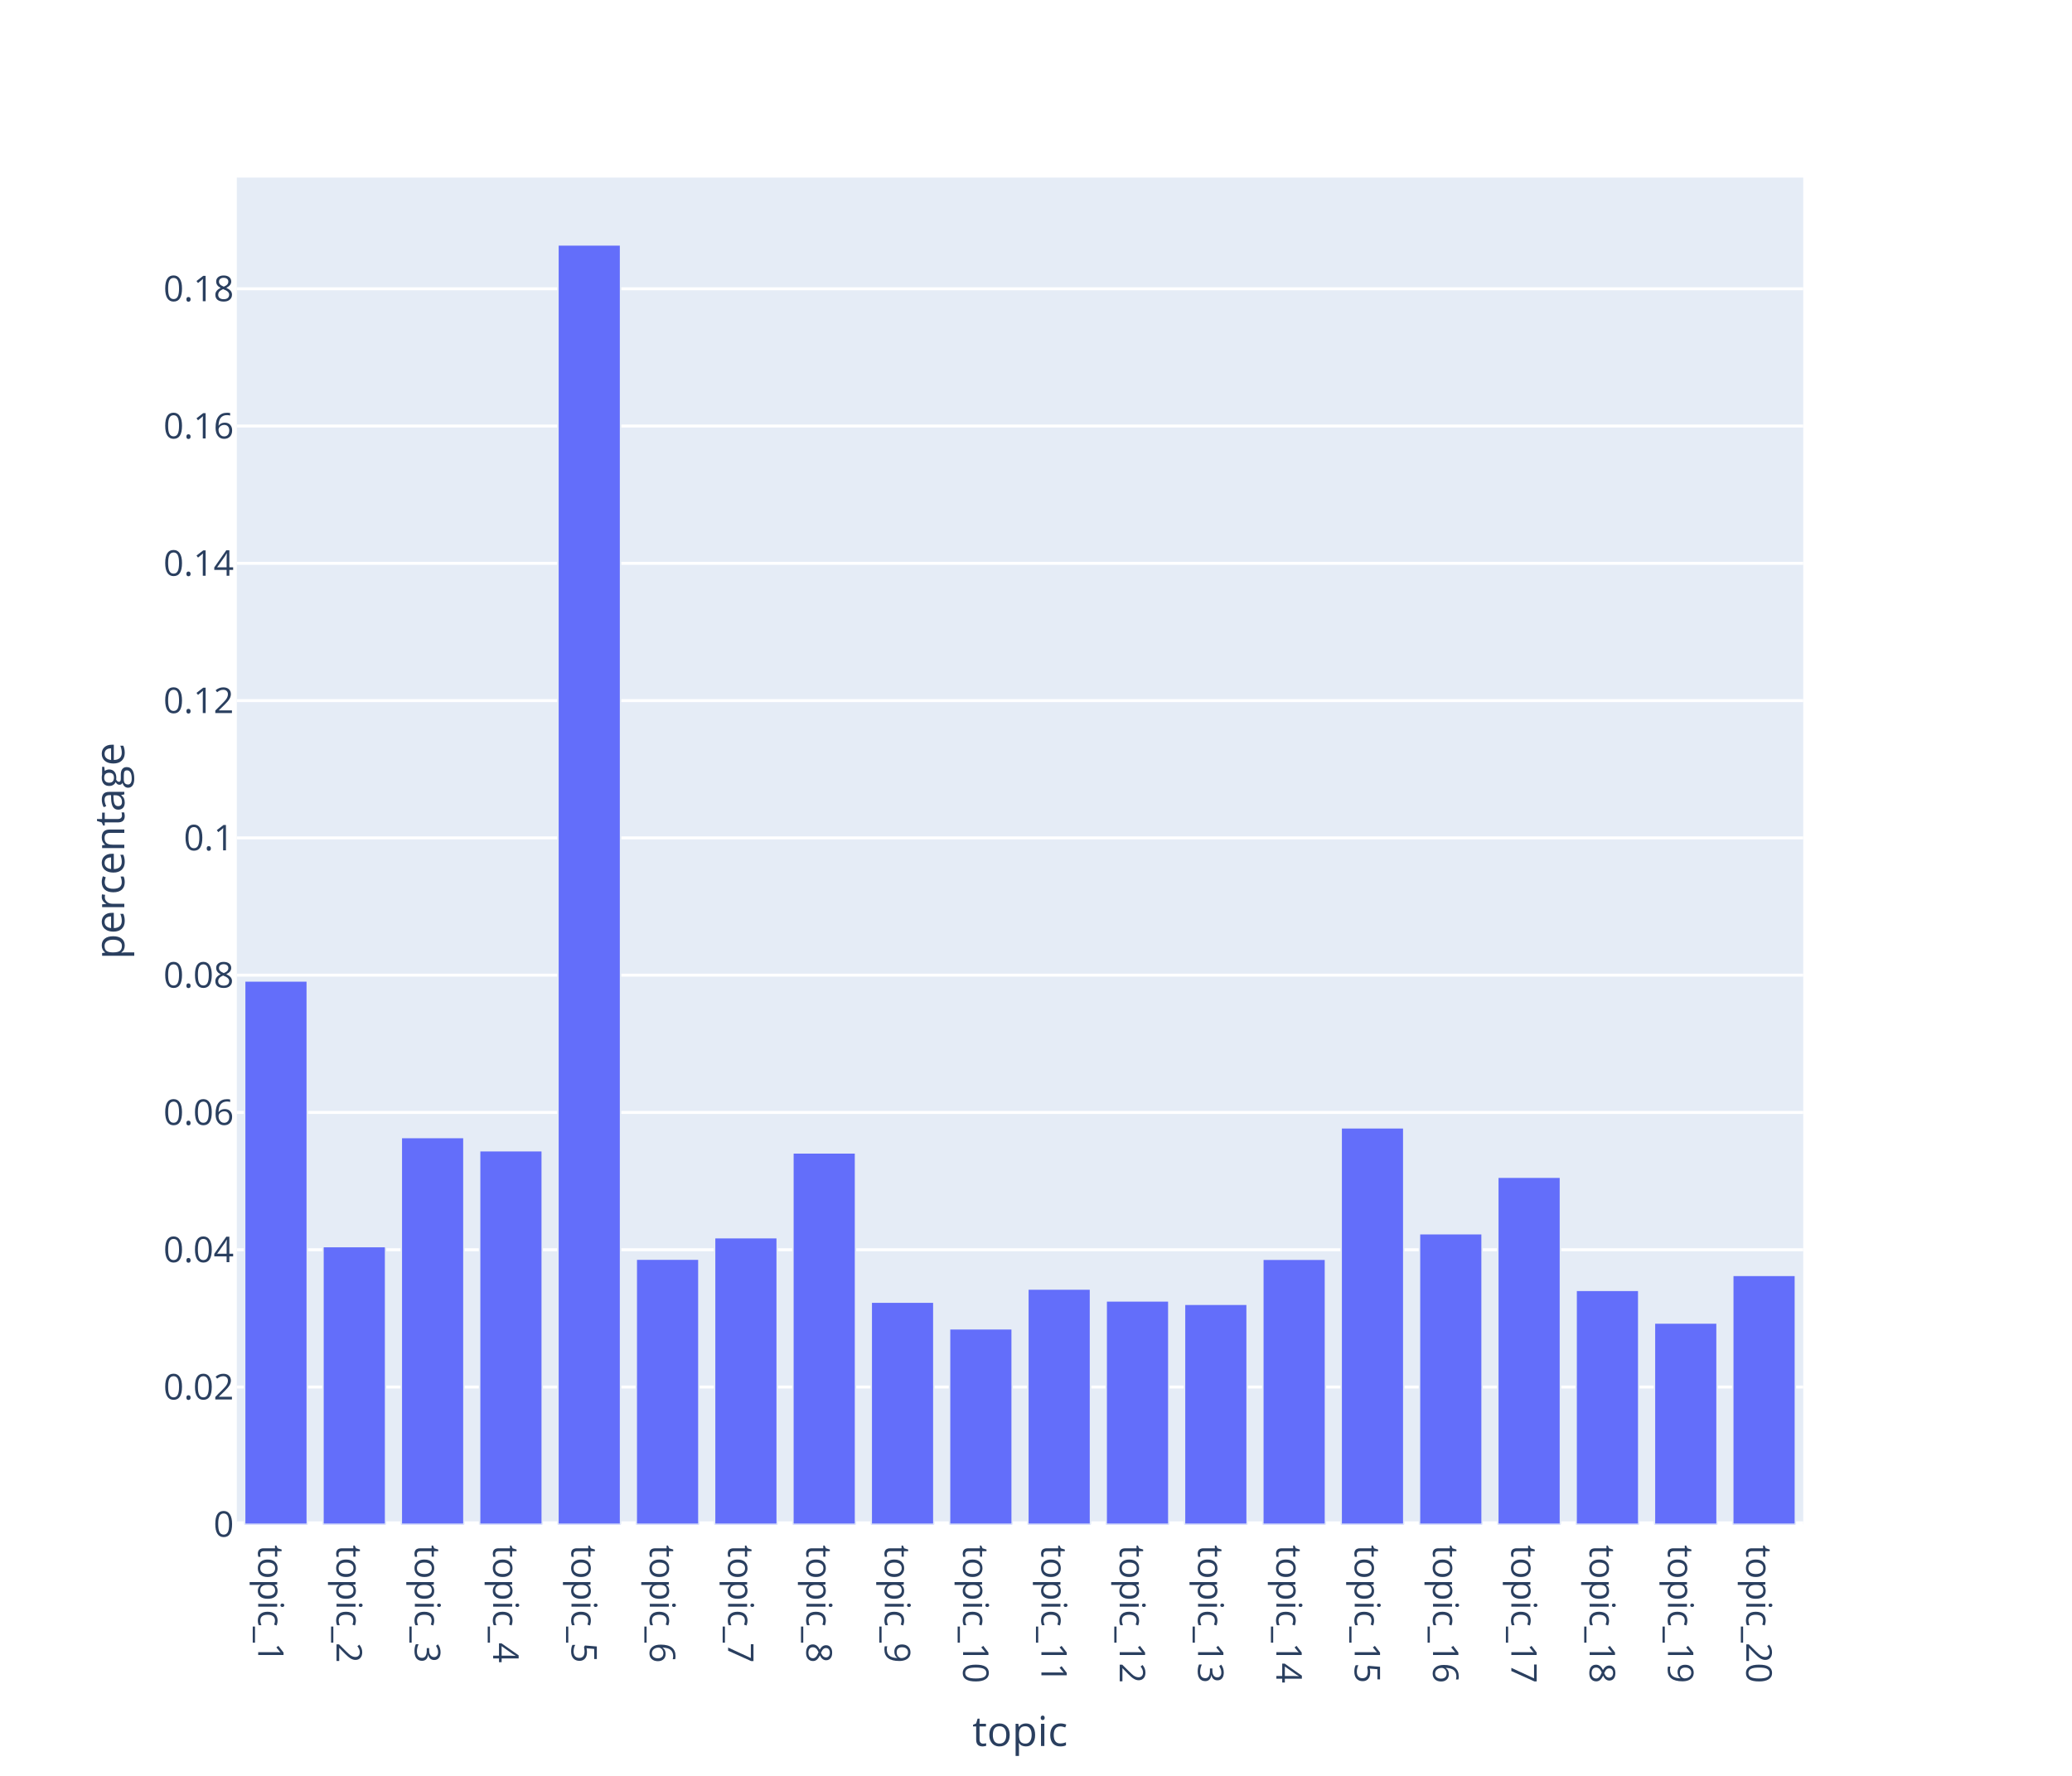
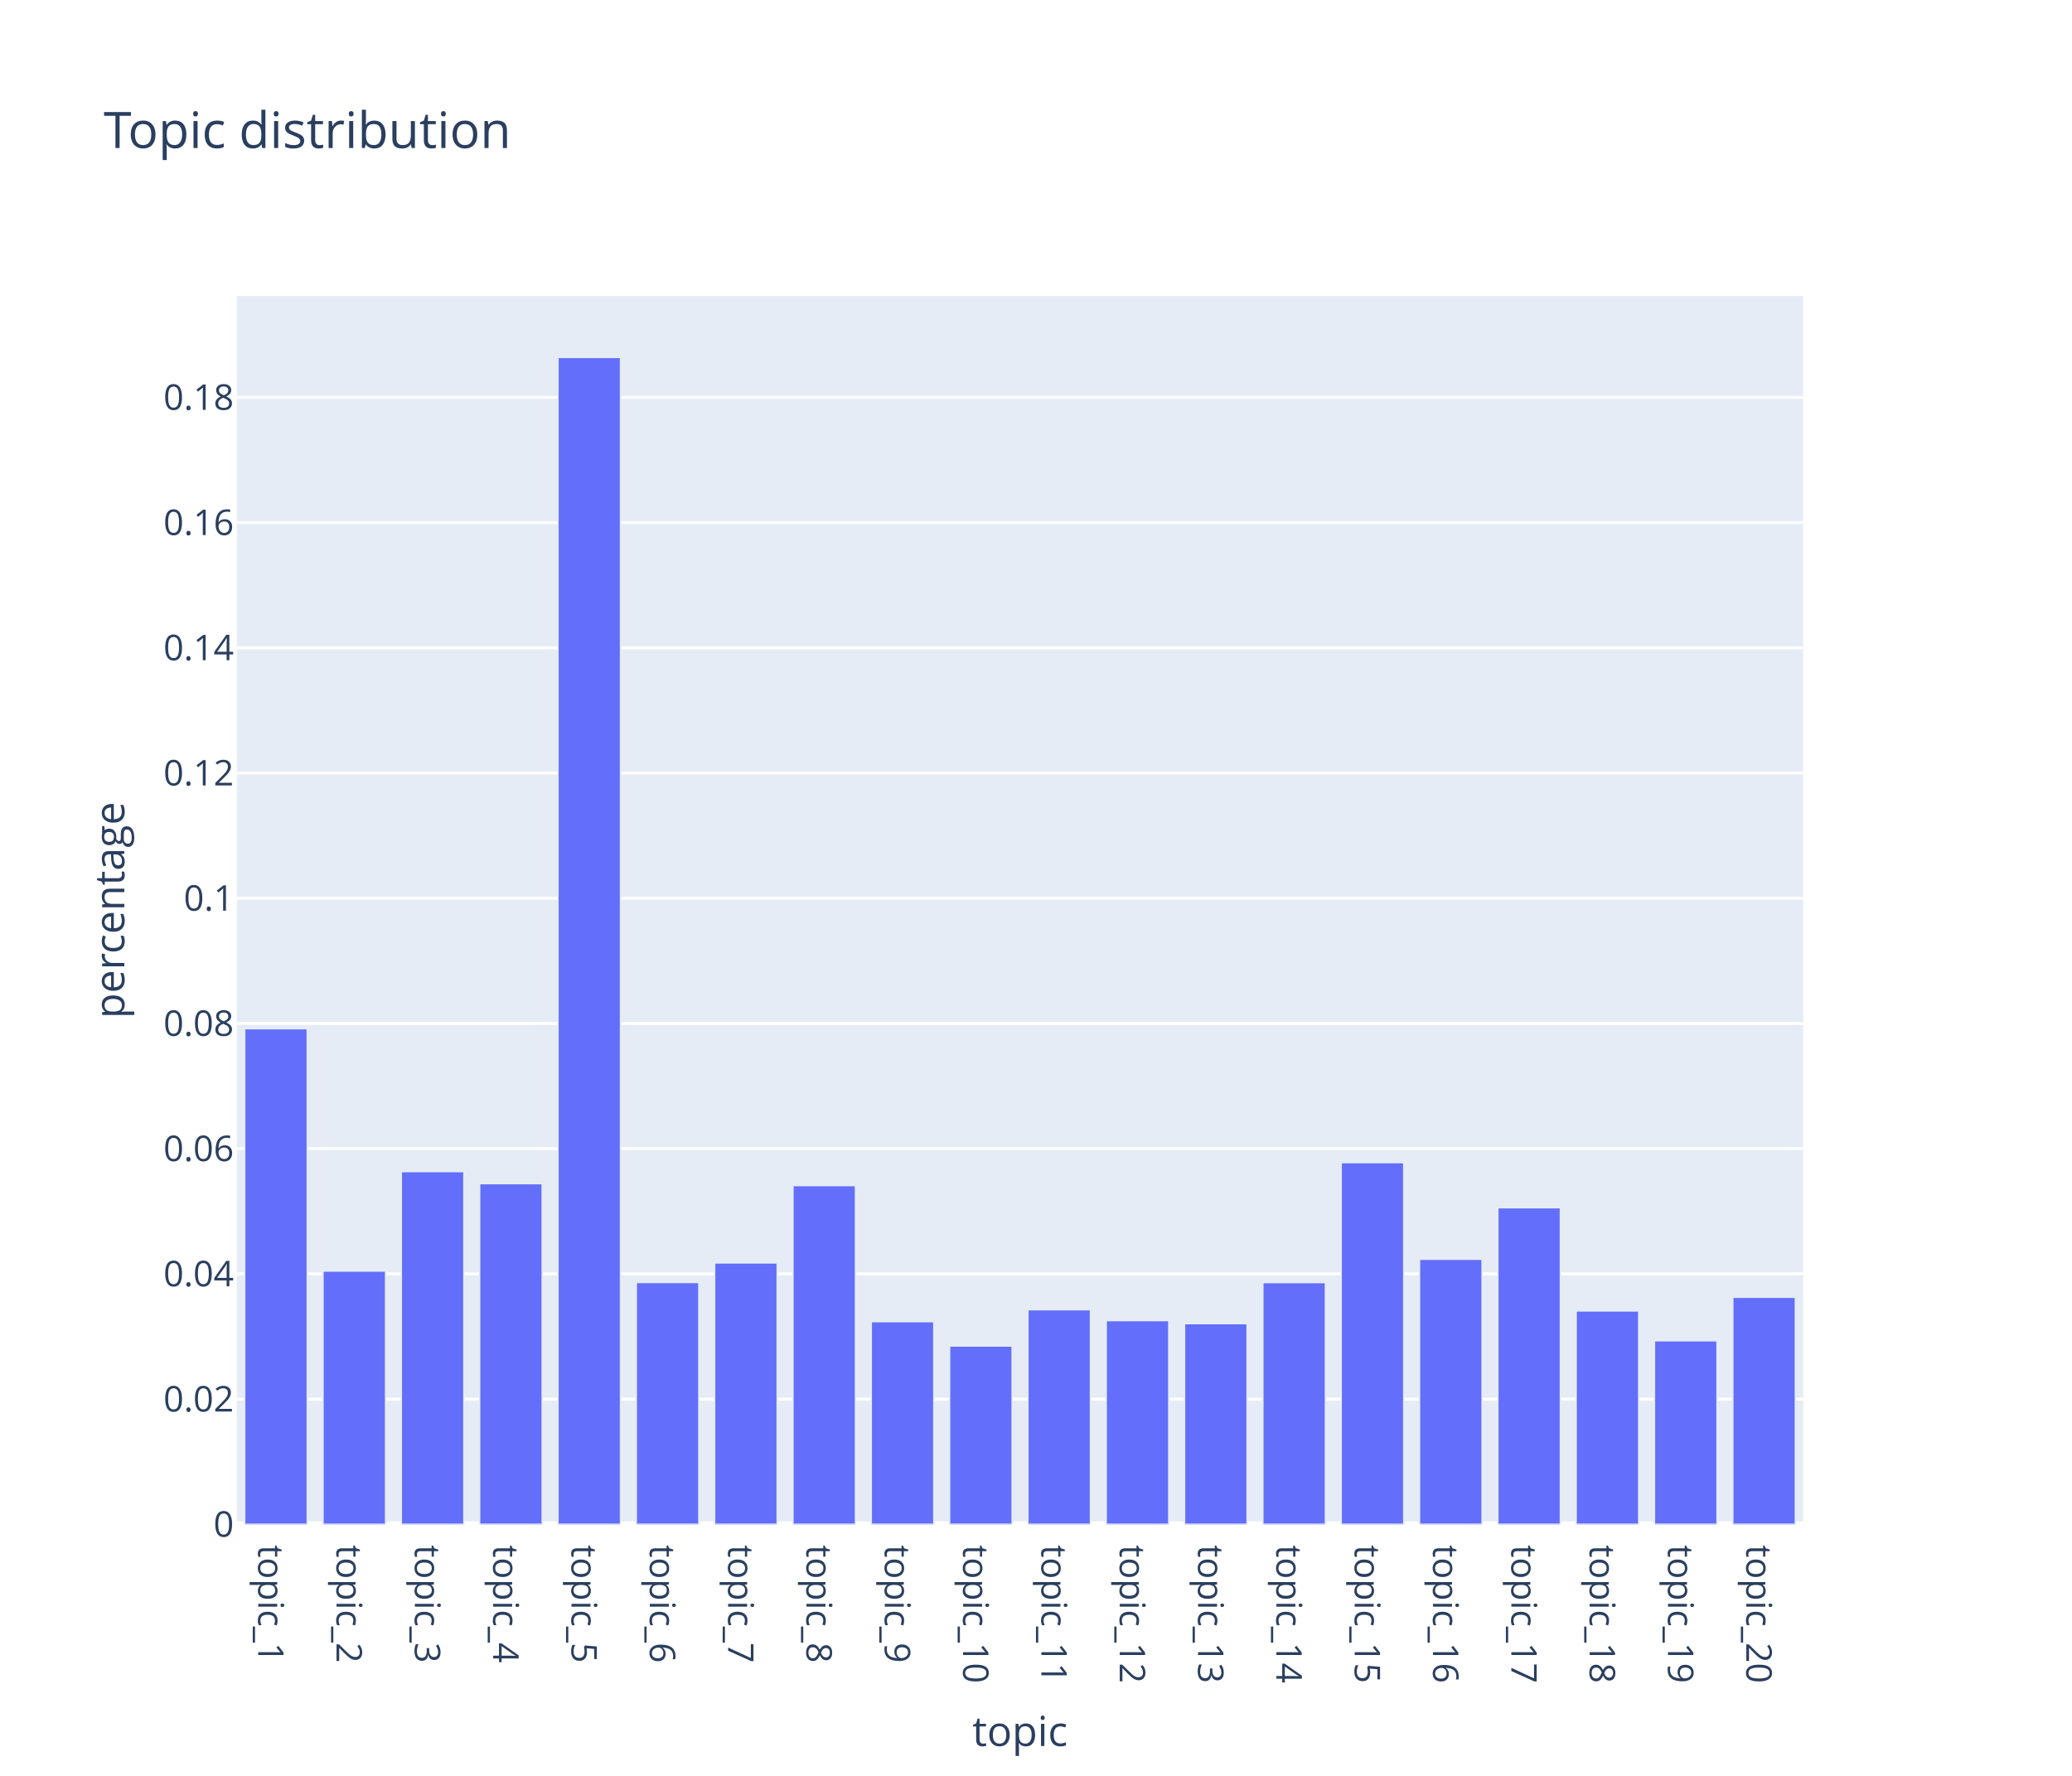
<svg xmlns="http://www.w3.org/2000/svg" class="main-svg" width="700" height="600" viewBox="0 0 700 600">
  <rect x="0" y="0" width="700" height="600" style="fill: rgb(255, 255, 255); fill-opacity: 1;" />
-   <defs id="defs-011d8a">
+   <defs id="defs-6197fd">
    <g class="clips">
-       <clipPath id="clip011d8axyplot" class="plotclip">
-         <rect width="529.2" height="455" />
-       </clipPath>
-       <clipPath class="axesclip" id="clip011d8ax">
+       <clipPath id="clip6197fdxyplot" class="plotclip">
+         <rect width="529.2" height="415" />
+       </clipPath>
+       <clipPath class="axesclip" id="clip6197fdx">
        <rect x="80" y="0" width="529.2" height="600" />
      </clipPath>
-       <clipPath class="axesclip" id="clip011d8ay">
-         <rect x="0" y="60" width="700" height="455" />
-       </clipPath>
-       <clipPath class="axesclip" id="clip011d8axy">
-         <rect x="80" y="60" width="529.2" height="455" />
+       <clipPath class="axesclip" id="clip6197fdy">
+         <rect x="0" y="100" width="700" height="415" />
+       </clipPath>
+       <clipPath class="axesclip" id="clip6197fdxy">
+         <rect x="80" y="100" width="529.2" height="415" />
      </clipPath>
    </g>
    <g class="gradients" />
  </defs>
  <g class="bglayer">
-     <rect class="bg" x="80" y="60" width="529.2" height="455" style="fill: rgb(229, 236, 246); fill-opacity: 1; stroke-width: 0;" />
+     <rect class="bg" x="80" y="100" width="529.2" height="415" style="fill: rgb(229, 236, 246); fill-opacity: 1; stroke-width: 0;" />
  </g>
  <g class="layer-below">
    <g class="imagelayer" />
    <g class="shapelayer" />
  </g>
  <g class="cartesianlayer">
    <g class="subplot xy">
      <g class="layer-subplot">
        <g class="shapelayer" />
        <g class="imagelayer" />
      </g>
      <g class="gridlayer">
        <g class="x" />
        <g class="y">
-           <path class="ygrid crisp" transform="translate(0,468.62)" d="M80,0h529.2" style="stroke: rgb(255, 255, 255); stroke-opacity: 1; stroke-width: 1px;" />
-           <path class="ygrid crisp" transform="translate(0,422.24)" d="M80,0h529.2" style="stroke: rgb(255, 255, 255); stroke-opacity: 1; stroke-width: 1px;" />
-           <path class="ygrid crisp" transform="translate(0,375.85)" d="M80,0h529.2" style="stroke: rgb(255, 255, 255); stroke-opacity: 1; stroke-width: 1px;" />
-           <path class="ygrid crisp" transform="translate(0,329.47)" d="M80,0h529.2" style="stroke: rgb(255, 255, 255); stroke-opacity: 1; stroke-width: 1px;" />
-           <path class="ygrid crisp" transform="translate(0,283.09)" d="M80,0h529.2" style="stroke: rgb(255, 255, 255); stroke-opacity: 1; stroke-width: 1px;" />
-           <path class="ygrid crisp" transform="translate(0,236.71)" d="M80,0h529.2" style="stroke: rgb(255, 255, 255); stroke-opacity: 1; stroke-width: 1px;" />
-           <path class="ygrid crisp" transform="translate(0,190.32)" d="M80,0h529.2" style="stroke: rgb(255, 255, 255); stroke-opacity: 1; stroke-width: 1px;" />
-           <path class="ygrid crisp" transform="translate(0,143.94)" d="M80,0h529.2" style="stroke: rgb(255, 255, 255); stroke-opacity: 1; stroke-width: 1px;" />
-           <path class="ygrid crisp" transform="translate(0,97.56)" d="M80,0h529.2" style="stroke: rgb(255, 255, 255); stroke-opacity: 1; stroke-width: 1px;" />
+           <path class="ygrid crisp" transform="translate(0,472.7)" d="M80,0h529.2" style="stroke: rgb(255, 255, 255); stroke-opacity: 1; stroke-width: 1px;" />
+           <path class="ygrid crisp" transform="translate(0,430.39)" d="M80,0h529.2" style="stroke: rgb(255, 255, 255); stroke-opacity: 1; stroke-width: 1px;" />
+           <path class="ygrid crisp" transform="translate(0,388.09)" d="M80,0h529.2" style="stroke: rgb(255, 255, 255); stroke-opacity: 1; stroke-width: 1px;" />
+           <path class="ygrid crisp" transform="translate(0,345.78)" d="M80,0h529.2" style="stroke: rgb(255, 255, 255); stroke-opacity: 1; stroke-width: 1px;" />
+           <path class="ygrid crisp" transform="translate(0,303.48)" d="M80,0h529.2" style="stroke: rgb(255, 255, 255); stroke-opacity: 1; stroke-width: 1px;" />
+           <path class="ygrid crisp" transform="translate(0,261.17)" d="M80,0h529.2" style="stroke: rgb(255, 255, 255); stroke-opacity: 1; stroke-width: 1px;" />
+           <path class="ygrid crisp" transform="translate(0,218.87)" d="M80,0h529.2" style="stroke: rgb(255, 255, 255); stroke-opacity: 1; stroke-width: 1px;" />
+           <path class="ygrid crisp" transform="translate(0,176.56)" d="M80,0h529.2" style="stroke: rgb(255, 255, 255); stroke-opacity: 1; stroke-width: 1px;" />
+           <path class="ygrid crisp" transform="translate(0,134.26)" d="M80,0h529.2" style="stroke: rgb(255, 255, 255); stroke-opacity: 1; stroke-width: 1px;" />
        </g>
      </g>
      <g class="zerolinelayer">
        <path class="yzl zl crisp" transform="translate(0,515)" d="M80,0h529.2" style="stroke: rgb(255, 255, 255); stroke-opacity: 1; stroke-width: 2px;" />
      </g>
      <path class="xlines-below" />
      <path class="ylines-below" />
      <g class="overlines-below" />
      <g class="xaxislayer-below" />
      <g class="yaxislayer-below" />
      <g class="overaxes-below" />
-       <g class="plot" transform="translate(80, 60)" clip-path="url('#clip011d8axyplot')">
+       <g class="plot" transform="translate(80, 100)" clip-path="url('#clip6197fdxyplot')">
        <g class="barlayer mlayer">
          <g class="trace bars" style="opacity: 1;">
            <g class="points">
              <g class="point">
-                 <path d="M2.65,455V271.41H23.81V455Z" style="vector-effect: non-scaling-stroke; opacity: 1; stroke-width: 0.5px; fill: rgb(99, 110, 250); fill-opacity: 1; stroke: rgb(229, 236, 246); stroke-opacity: 1;" />
-               </g>
-               <g class="point">
-                 <path d="M29.11,455V361.16H50.27V455Z" style="vector-effect: non-scaling-stroke; opacity: 1; stroke-width: 0.5px; fill: rgb(99, 110, 250); fill-opacity: 1; stroke: rgb(229, 236, 246); stroke-opacity: 1;" />
-               </g>
-               <g class="point">
-                 <path d="M55.57,455V324.32H76.73V455Z" style="vector-effect: non-scaling-stroke; opacity: 1; stroke-width: 0.5px; fill: rgb(99, 110, 250); fill-opacity: 1; stroke: rgb(229, 236, 246); stroke-opacity: 1;" />
-               </g>
-               <g class="point">
-                 <path d="M82.03,455V328.79H103.19V455Z" style="vector-effect: non-scaling-stroke; opacity: 1; stroke-width: 0.5px; fill: rgb(99, 110, 250); fill-opacity: 1; stroke: rgb(229, 236, 246); stroke-opacity: 1;" />
-               </g>
-               <g class="point">
-                 <path d="M108.49,455V22.75H129.65V455Z" style="vector-effect: non-scaling-stroke; opacity: 1; stroke-width: 0.5px; fill: rgb(99, 110, 250); fill-opacity: 1; stroke: rgb(229, 236, 246); stroke-opacity: 1;" />
-               </g>
-               <g class="point">
-                 <path d="M134.95,455V365.4H156.11V455Z" style="vector-effect: non-scaling-stroke; opacity: 1; stroke-width: 0.5px; fill: rgb(99, 110, 250); fill-opacity: 1; stroke: rgb(229, 236, 246); stroke-opacity: 1;" />
-               </g>
-               <g class="point">
-                 <path d="M161.41,455V358.17H182.57V455Z" style="vector-effect: non-scaling-stroke; opacity: 1; stroke-width: 0.5px; fill: rgb(99, 110, 250); fill-opacity: 1; stroke: rgb(229, 236, 246); stroke-opacity: 1;" />
-               </g>
-               <g class="point">
-                 <path d="M187.87,455V329.51H209.03V455Z" style="vector-effect: non-scaling-stroke; opacity: 1; stroke-width: 0.5px; fill: rgb(99, 110, 250); fill-opacity: 1; stroke: rgb(229, 236, 246); stroke-opacity: 1;" />
-               </g>
-               <g class="point">
-                 <path d="M214.33,455V379.92H235.49V455Z" style="vector-effect: non-scaling-stroke; opacity: 1; stroke-width: 0.5px; fill: rgb(99, 110, 250); fill-opacity: 1; stroke: rgb(229, 236, 246); stroke-opacity: 1;" />
-               </g>
-               <g class="point">
-                 <path d="M240.79,455V388.94H261.95V455Z" style="vector-effect: non-scaling-stroke; opacity: 1; stroke-width: 0.5px; fill: rgb(99, 110, 250); fill-opacity: 1; stroke: rgb(229, 236, 246); stroke-opacity: 1;" />
-               </g>
-               <g class="point">
-                 <path d="M267.25,455V375.5H288.41V455Z" style="vector-effect: non-scaling-stroke; opacity: 1; stroke-width: 0.5px; fill: rgb(99, 110, 250); fill-opacity: 1; stroke: rgb(229, 236, 246); stroke-opacity: 1;" />
-               </g>
-               <g class="point">
-                 <path d="M293.71,455V379.52H314.87V455Z" style="vector-effect: non-scaling-stroke; opacity: 1; stroke-width: 0.5px; fill: rgb(99, 110, 250); fill-opacity: 1; stroke: rgb(229, 236, 246); stroke-opacity: 1;" />
-               </g>
-               <g class="point">
-                 <path d="M320.17,455V380.65H341.33V455Z" style="vector-effect: non-scaling-stroke; opacity: 1; stroke-width: 0.5px; fill: rgb(99, 110, 250); fill-opacity: 1; stroke: rgb(229, 236, 246); stroke-opacity: 1;" />
-               </g>
-               <g class="point">
-                 <path d="M346.63,455V365.45H367.79V455Z" style="vector-effect: non-scaling-stroke; opacity: 1; stroke-width: 0.5px; fill: rgb(99, 110, 250); fill-opacity: 1; stroke: rgb(229, 236, 246); stroke-opacity: 1;" />
-               </g>
-               <g class="point">
-                 <path d="M373.09,455V321.03H394.25V455Z" style="vector-effect: non-scaling-stroke; opacity: 1; stroke-width: 0.5px; fill: rgb(99, 110, 250); fill-opacity: 1; stroke: rgb(229, 236, 246); stroke-opacity: 1;" />
-               </g>
-               <g class="point">
-                 <path d="M399.55,455V356.81H420.71V455Z" style="vector-effect: non-scaling-stroke; opacity: 1; stroke-width: 0.5px; fill: rgb(99, 110, 250); fill-opacity: 1; stroke: rgb(229, 236, 246); stroke-opacity: 1;" />
-               </g>
-               <g class="point">
-                 <path d="M426.01,455V337.73H447.17V455Z" style="vector-effect: non-scaling-stroke; opacity: 1; stroke-width: 0.5px; fill: rgb(99, 110, 250); fill-opacity: 1; stroke: rgb(229, 236, 246); stroke-opacity: 1;" />
-               </g>
-               <g class="point">
-                 <path d="M452.47,455V375.95H473.63V455Z" style="vector-effect: non-scaling-stroke; opacity: 1; stroke-width: 0.5px; fill: rgb(99, 110, 250); fill-opacity: 1; stroke: rgb(229, 236, 246); stroke-opacity: 1;" />
-               </g>
-               <g class="point">
-                 <path d="M478.93,455V386.99H500.09V455Z" style="vector-effect: non-scaling-stroke; opacity: 1; stroke-width: 0.5px; fill: rgb(99, 110, 250); fill-opacity: 1; stroke: rgb(229, 236, 246); stroke-opacity: 1;" />
-               </g>
-               <g class="point">
-                 <path d="M505.39,455V370.89H526.55V455Z" style="vector-effect: non-scaling-stroke; opacity: 1; stroke-width: 0.5px; fill: rgb(99, 110, 250); fill-opacity: 1; stroke: rgb(229, 236, 246); stroke-opacity: 1;" />
+                 <path d="M2.65,415V247.55H23.81V415Z" style="vector-effect: non-scaling-stroke; opacity: 1; stroke-width: 0.5px; fill: rgb(99, 110, 250); fill-opacity: 1; stroke: rgb(229, 236, 246); stroke-opacity: 1;" />
+               </g>
+               <g class="point">
+                 <path d="M29.11,415V329.41H50.27V415Z" style="vector-effect: non-scaling-stroke; opacity: 1; stroke-width: 0.5px; fill: rgb(99, 110, 250); fill-opacity: 1; stroke: rgb(229, 236, 246); stroke-opacity: 1;" />
+               </g>
+               <g class="point">
+                 <path d="M55.57,415V295.81H76.73V415Z" style="vector-effect: non-scaling-stroke; opacity: 1; stroke-width: 0.5px; fill: rgb(99, 110, 250); fill-opacity: 1; stroke: rgb(229, 236, 246); stroke-opacity: 1;" />
+               </g>
+               <g class="point">
+                 <path d="M82.03,415V299.89H103.19V415Z" style="vector-effect: non-scaling-stroke; opacity: 1; stroke-width: 0.5px; fill: rgb(99, 110, 250); fill-opacity: 1; stroke: rgb(229, 236, 246); stroke-opacity: 1;" />
+               </g>
+               <g class="point">
+                 <path d="M108.49,415V20.75H129.65V415Z" style="vector-effect: non-scaling-stroke; opacity: 1; stroke-width: 0.5px; fill: rgb(99, 110, 250); fill-opacity: 1; stroke: rgb(229, 236, 246); stroke-opacity: 1;" />
+               </g>
+               <g class="point">
+                 <path d="M134.95,415V333.28H156.11V415Z" style="vector-effect: non-scaling-stroke; opacity: 1; stroke-width: 0.5px; fill: rgb(99, 110, 250); fill-opacity: 1; stroke: rgb(229, 236, 246); stroke-opacity: 1;" />
+               </g>
+               <g class="point">
+                 <path d="M161.41,415V326.68H182.57V415Z" style="vector-effect: non-scaling-stroke; opacity: 1; stroke-width: 0.5px; fill: rgb(99, 110, 250); fill-opacity: 1; stroke: rgb(229, 236, 246); stroke-opacity: 1;" />
+               </g>
+               <g class="point">
+                 <path d="M187.87,415V300.54H209.03V415Z" style="vector-effect: non-scaling-stroke; opacity: 1; stroke-width: 0.5px; fill: rgb(99, 110, 250); fill-opacity: 1; stroke: rgb(229, 236, 246); stroke-opacity: 1;" />
+               </g>
+               <g class="point">
+                 <path d="M214.33,415V346.52H235.49V415Z" style="vector-effect: non-scaling-stroke; opacity: 1; stroke-width: 0.5px; fill: rgb(99, 110, 250); fill-opacity: 1; stroke: rgb(229, 236, 246); stroke-opacity: 1;" />
+               </g>
+               <g class="point">
+                 <path d="M240.79,415V354.75H261.95V415Z" style="vector-effect: non-scaling-stroke; opacity: 1; stroke-width: 0.5px; fill: rgb(99, 110, 250); fill-opacity: 1; stroke: rgb(229, 236, 246); stroke-opacity: 1;" />
+               </g>
+               <g class="point">
+                 <path d="M267.25,415V342.48H288.41V415Z" style="vector-effect: non-scaling-stroke; opacity: 1; stroke-width: 0.5px; fill: rgb(99, 110, 250); fill-opacity: 1; stroke: rgb(229, 236, 246); stroke-opacity: 1;" />
+               </g>
+               <g class="point">
+                 <path d="M293.71,415V346.16H314.87V415Z" style="vector-effect: non-scaling-stroke; opacity: 1; stroke-width: 0.5px; fill: rgb(99, 110, 250); fill-opacity: 1; stroke: rgb(229, 236, 246); stroke-opacity: 1;" />
+               </g>
+               <g class="point">
+                 <path d="M320.17,415V347.19H341.33V415Z" style="vector-effect: non-scaling-stroke; opacity: 1; stroke-width: 0.5px; fill: rgb(99, 110, 250); fill-opacity: 1; stroke: rgb(229, 236, 246); stroke-opacity: 1;" />
+               </g>
+               <g class="point">
+                 <path d="M346.63,415V333.32H367.79V415Z" style="vector-effect: non-scaling-stroke; opacity: 1; stroke-width: 0.5px; fill: rgb(99, 110, 250); fill-opacity: 1; stroke: rgb(229, 236, 246); stroke-opacity: 1;" />
+               </g>
+               <g class="point">
+                 <path d="M373.09,415V292.8H394.25V415Z" style="vector-effect: non-scaling-stroke; opacity: 1; stroke-width: 0.5px; fill: rgb(99, 110, 250); fill-opacity: 1; stroke: rgb(229, 236, 246); stroke-opacity: 1;" />
+               </g>
+               <g class="point">
+                 <path d="M399.55,415V325.44H420.71V415Z" style="vector-effect: non-scaling-stroke; opacity: 1; stroke-width: 0.5px; fill: rgb(99, 110, 250); fill-opacity: 1; stroke: rgb(229, 236, 246); stroke-opacity: 1;" />
+               </g>
+               <g class="point">
+                 <path d="M426.01,415V308.03H447.17V415Z" style="vector-effect: non-scaling-stroke; opacity: 1; stroke-width: 0.5px; fill: rgb(99, 110, 250); fill-opacity: 1; stroke: rgb(229, 236, 246); stroke-opacity: 1;" />
+               </g>
+               <g class="point">
+                 <path d="M452.47,415V342.9H473.63V415Z" style="vector-effect: non-scaling-stroke; opacity: 1; stroke-width: 0.5px; fill: rgb(99, 110, 250); fill-opacity: 1; stroke: rgb(229, 236, 246); stroke-opacity: 1;" />
+               </g>
+               <g class="point">
+                 <path d="M478.93,415V352.97H500.09V415Z" style="vector-effect: non-scaling-stroke; opacity: 1; stroke-width: 0.5px; fill: rgb(99, 110, 250); fill-opacity: 1; stroke: rgb(229, 236, 246); stroke-opacity: 1;" />
+               </g>
+               <g class="point">
+                 <path d="M505.39,415V338.29H526.55V415Z" style="vector-effect: non-scaling-stroke; opacity: 1; stroke-width: 0.5px; fill: rgb(99, 110, 250); fill-opacity: 1; stroke: rgb(229, 236, 246); stroke-opacity: 1;" />
              </g>
            </g>
          </g>
        </g>
      </g>
      <g class="overplot" />
      <path class="xlines-above crisp" d="M0,0" style="fill: none;" />
      <path class="ylines-above crisp" d="M0,0" style="fill: none;" />
      <g class="overlines-above" />
      <g class="xaxislayer-above">
        <g class="xtick">
          <text text-anchor="start" x="0" y="528" transform="translate(93.23,0) rotate(90,0,522)" style="font-family: 'Open Sans', verdana, arial, sans-serif; font-size: 12px; fill: rgb(42, 63, 95); fill-opacity: 1; white-space: pre;">topic_1</text>
        </g>
        <g class="xtick">
          <text text-anchor="start" x="0" y="528" transform="translate(119.69,0) rotate(90,0,522)" style="font-family: 'Open Sans', verdana, arial, sans-serif; font-size: 12px; fill: rgb(42, 63, 95); fill-opacity: 1; white-space: pre;">topic_2</text>
        </g>
        <g class="xtick">
          <text text-anchor="start" x="0" y="528" transform="translate(146.15,0) rotate(90,0,522)" style="font-family: 'Open Sans', verdana, arial, sans-serif; font-size: 12px; fill: rgb(42, 63, 95); fill-opacity: 1; white-space: pre;">topic_3</text>
        </g>
        <g class="xtick">
          <text text-anchor="start" x="0" y="528" transform="translate(172.61,0) rotate(90,0,522)" style="font-family: 'Open Sans', verdana, arial, sans-serif; font-size: 12px; fill: rgb(42, 63, 95); fill-opacity: 1; white-space: pre;">topic_4</text>
        </g>
        <g class="xtick">
          <text text-anchor="start" x="0" y="528" transform="translate(199.07,0) rotate(90,0,522)" style="font-family: 'Open Sans', verdana, arial, sans-serif; font-size: 12px; fill: rgb(42, 63, 95); fill-opacity: 1; white-space: pre;">topic_5</text>
        </g>
        <g class="xtick">
          <text text-anchor="start" x="0" y="528" transform="translate(225.53,0) rotate(90,0,522)" style="font-family: 'Open Sans', verdana, arial, sans-serif; font-size: 12px; fill: rgb(42, 63, 95); fill-opacity: 1; white-space: pre;">topic_6</text>
        </g>
        <g class="xtick">
          <text text-anchor="start" x="0" y="528" transform="translate(251.99,0) rotate(90,0,522)" style="font-family: 'Open Sans', verdana, arial, sans-serif; font-size: 12px; fill: rgb(42, 63, 95); fill-opacity: 1; white-space: pre;">topic_7</text>
        </g>
        <g class="xtick">
          <text text-anchor="start" x="0" y="528" transform="translate(278.45,0) rotate(90,0,522)" style="font-family: 'Open Sans', verdana, arial, sans-serif; font-size: 12px; fill: rgb(42, 63, 95); fill-opacity: 1; white-space: pre;">topic_8</text>
        </g>
        <g class="xtick">
          <text text-anchor="start" x="0" y="528" transform="translate(304.91,0) rotate(90,0,522)" style="font-family: 'Open Sans', verdana, arial, sans-serif; font-size: 12px; fill: rgb(42, 63, 95); fill-opacity: 1; white-space: pre;">topic_9</text>
        </g>
        <g class="xtick">
          <text text-anchor="start" x="0" y="528" transform="translate(331.37,0) rotate(90,0,522)" style="font-family: 'Open Sans', verdana, arial, sans-serif; font-size: 12px; fill: rgb(42, 63, 95); fill-opacity: 1; white-space: pre;">topic_10</text>
        </g>
        <g class="xtick">
          <text text-anchor="start" x="0" y="528" transform="translate(357.83,0) rotate(90,0,522)" style="font-family: 'Open Sans', verdana, arial, sans-serif; font-size: 12px; fill: rgb(42, 63, 95); fill-opacity: 1; white-space: pre;">topic_11</text>
        </g>
        <g class="xtick">
          <text text-anchor="start" x="0" y="528" transform="translate(384.29,0) rotate(90,0,522)" style="font-family: 'Open Sans', verdana, arial, sans-serif; font-size: 12px; fill: rgb(42, 63, 95); fill-opacity: 1; white-space: pre;">topic_12</text>
        </g>
        <g class="xtick">
          <text text-anchor="start" x="0" y="528" transform="translate(410.75,0) rotate(90,0,522)" style="font-family: 'Open Sans', verdana, arial, sans-serif; font-size: 12px; fill: rgb(42, 63, 95); fill-opacity: 1; white-space: pre;">topic_13</text>
        </g>
        <g class="xtick">
          <text text-anchor="start" x="0" y="528" transform="translate(437.21,0) rotate(90,0,522)" style="font-family: 'Open Sans', verdana, arial, sans-serif; font-size: 12px; fill: rgb(42, 63, 95); fill-opacity: 1; white-space: pre;">topic_14</text>
        </g>
        <g class="xtick">
          <text text-anchor="start" x="0" y="528" transform="translate(463.67,0) rotate(90,0,522)" style="font-family: 'Open Sans', verdana, arial, sans-serif; font-size: 12px; fill: rgb(42, 63, 95); fill-opacity: 1; white-space: pre;">topic_15</text>
        </g>
        <g class="xtick">
          <text text-anchor="start" x="0" y="528" transform="translate(490.13,0) rotate(90,0,522)" style="font-family: 'Open Sans', verdana, arial, sans-serif; font-size: 12px; fill: rgb(42, 63, 95); fill-opacity: 1; white-space: pre;">topic_16</text>
        </g>
        <g class="xtick">
          <text text-anchor="start" x="0" y="528" transform="translate(516.59,0) rotate(90,0,522)" style="font-family: 'Open Sans', verdana, arial, sans-serif; font-size: 12px; fill: rgb(42, 63, 95); fill-opacity: 1; white-space: pre;">topic_17</text>
        </g>
        <g class="xtick">
          <text text-anchor="start" x="0" y="528" transform="translate(543.05,0) rotate(90,0,522)" style="font-family: 'Open Sans', verdana, arial, sans-serif; font-size: 12px; fill: rgb(42, 63, 95); fill-opacity: 1; white-space: pre;">topic_18</text>
        </g>
        <g class="xtick">
          <text text-anchor="start" x="0" y="528" transform="translate(569.51,0) rotate(90,0,522)" style="font-family: 'Open Sans', verdana, arial, sans-serif; font-size: 12px; fill: rgb(42, 63, 95); fill-opacity: 1; white-space: pre;">topic_19</text>
        </g>
        <g class="xtick">
          <text text-anchor="start" x="0" y="528" transform="translate(595.97,0) rotate(90,0,522)" style="font-family: 'Open Sans', verdana, arial, sans-serif; font-size: 12px; fill: rgb(42, 63, 95); fill-opacity: 1; white-space: pre;">topic_20</text>
        </g>
      </g>
      <g class="yaxislayer-above">
        <g class="ytick">
          <text text-anchor="end" x="79" y="4.2" transform="translate(0,515)" style="font-family: 'Open Sans', verdana, arial, sans-serif; font-size: 12px; fill: rgb(42, 63, 95); fill-opacity: 1; white-space: pre;">0</text>
        </g>
        <g class="ytick">
-           <text text-anchor="end" x="79" y="4.2" transform="translate(0,468.62)" style="font-family: 'Open Sans', verdana, arial, sans-serif; font-size: 12px; fill: rgb(42, 63, 95); fill-opacity: 1; white-space: pre;">0.02</text>
-         </g>
-         <g class="ytick">
-           <text text-anchor="end" x="79" y="4.2" transform="translate(0,422.24)" style="font-family: 'Open Sans', verdana, arial, sans-serif; font-size: 12px; fill: rgb(42, 63, 95); fill-opacity: 1; white-space: pre;">0.04</text>
-         </g>
-         <g class="ytick">
-           <text text-anchor="end" x="79" y="4.2" transform="translate(0,375.85)" style="font-family: 'Open Sans', verdana, arial, sans-serif; font-size: 12px; fill: rgb(42, 63, 95); fill-opacity: 1; white-space: pre;">0.06</text>
-         </g>
-         <g class="ytick">
-           <text text-anchor="end" x="79" y="4.2" transform="translate(0,329.47)" style="font-family: 'Open Sans', verdana, arial, sans-serif; font-size: 12px; fill: rgb(42, 63, 95); fill-opacity: 1; white-space: pre;">0.08</text>
-         </g>
-         <g class="ytick">
-           <text text-anchor="end" x="79" y="4.2" transform="translate(0,283.09)" style="font-family: 'Open Sans', verdana, arial, sans-serif; font-size: 12px; fill: rgb(42, 63, 95); fill-opacity: 1; white-space: pre;">0.1</text>
-         </g>
-         <g class="ytick">
-           <text text-anchor="end" x="79" y="4.2" transform="translate(0,236.71)" style="font-family: 'Open Sans', verdana, arial, sans-serif; font-size: 12px; fill: rgb(42, 63, 95); fill-opacity: 1; white-space: pre;">0.12</text>
-         </g>
-         <g class="ytick">
-           <text text-anchor="end" x="79" y="4.2" transform="translate(0,190.32)" style="font-family: 'Open Sans', verdana, arial, sans-serif; font-size: 12px; fill: rgb(42, 63, 95); fill-opacity: 1; white-space: pre;">0.14</text>
-         </g>
-         <g class="ytick">
-           <text text-anchor="end" x="79" y="4.2" transform="translate(0,143.94)" style="font-family: 'Open Sans', verdana, arial, sans-serif; font-size: 12px; fill: rgb(42, 63, 95); fill-opacity: 1; white-space: pre;">0.16</text>
-         </g>
-         <g class="ytick">
-           <text text-anchor="end" x="79" y="4.2" transform="translate(0,97.56)" style="font-family: 'Open Sans', verdana, arial, sans-serif; font-size: 12px; fill: rgb(42, 63, 95); fill-opacity: 1; white-space: pre;">0.18</text>
+           <text text-anchor="end" x="79" y="4.2" transform="translate(0,472.7)" style="font-family: 'Open Sans', verdana, arial, sans-serif; font-size: 12px; fill: rgb(42, 63, 95); fill-opacity: 1; white-space: pre;">0.02</text>
+         </g>
+         <g class="ytick">
+           <text text-anchor="end" x="79" y="4.2" transform="translate(0,430.39)" style="font-family: 'Open Sans', verdana, arial, sans-serif; font-size: 12px; fill: rgb(42, 63, 95); fill-opacity: 1; white-space: pre;">0.04</text>
+         </g>
+         <g class="ytick">
+           <text text-anchor="end" x="79" y="4.2" transform="translate(0,388.09)" style="font-family: 'Open Sans', verdana, arial, sans-serif; font-size: 12px; fill: rgb(42, 63, 95); fill-opacity: 1; white-space: pre;">0.06</text>
+         </g>
+         <g class="ytick">
+           <text text-anchor="end" x="79" y="4.2" transform="translate(0,345.78)" style="font-family: 'Open Sans', verdana, arial, sans-serif; font-size: 12px; fill: rgb(42, 63, 95); fill-opacity: 1; white-space: pre;">0.08</text>
+         </g>
+         <g class="ytick">
+           <text text-anchor="end" x="79" y="4.2" transform="translate(0,303.48)" style="font-family: 'Open Sans', verdana, arial, sans-serif; font-size: 12px; fill: rgb(42, 63, 95); fill-opacity: 1; white-space: pre;">0.1</text>
+         </g>
+         <g class="ytick">
+           <text text-anchor="end" x="79" y="4.2" transform="translate(0,261.17)" style="font-family: 'Open Sans', verdana, arial, sans-serif; font-size: 12px; fill: rgb(42, 63, 95); fill-opacity: 1; white-space: pre;">0.12</text>
+         </g>
+         <g class="ytick">
+           <text text-anchor="end" x="79" y="4.2" transform="translate(0,218.87)" style="font-family: 'Open Sans', verdana, arial, sans-serif; font-size: 12px; fill: rgb(42, 63, 95); fill-opacity: 1; white-space: pre;">0.14</text>
+         </g>
+         <g class="ytick">
+           <text text-anchor="end" x="79" y="4.2" transform="translate(0,176.56)" style="font-family: 'Open Sans', verdana, arial, sans-serif; font-size: 12px; fill: rgb(42, 63, 95); fill-opacity: 1; white-space: pre;">0.16</text>
+         </g>
+         <g class="ytick">
+           <text text-anchor="end" x="79" y="4.2" transform="translate(0,134.26)" style="font-family: 'Open Sans', verdana, arial, sans-serif; font-size: 12px; fill: rgb(42, 63, 95); fill-opacity: 1; white-space: pre;">0.18</text>
        </g>
      </g>
      <g class="overaxes-above" />
    </g>
  </g>
  <g class="polarlayer" />
  <g class="ternarylayer" />
  <g class="geolayer" />
  <g class="funnelarealayer" />
  <g class="pielayer" />
-   <g class="treemaplayer" />
  <g class="sunburstlayer" />
  <g class="glimages" />
-   <defs id="topdefs-011d8a">
+   <defs id="topdefs-6197fd">
    <g class="clips" />
  </defs>
  <g class="layer-above">
    <g class="imagelayer" />
    <g class="shapelayer" />
  </g>
  <g class="infolayer">
-     <g class="g-gtitle" />
+     <g class="g-gtitle">
+       <text class="gtitle" x="35" y="50" text-anchor="start" dy="0em" style="font-family: 'Open Sans', verdana, arial, sans-serif; font-size: 17px; fill: rgb(42, 63, 95); opacity: 1; font-weight: normal; white-space: pre;">Topic distribution</text>
+     </g>
    <g class="g-xtitle" transform="translate(0,22.90625)">
      <text class="xtitle" x="344.6" y="567" text-anchor="middle" style="font-family: 'Open Sans', verdana, arial, sans-serif; font-size: 14px; fill: rgb(42, 63, 95); opacity: 1; font-weight: normal; white-space: pre;">topic</text>
    </g>
    <g class="g-ytitle">
-       <text class="ytitle" transform="rotate(-90,42,287.5)" x="42" y="287.5" text-anchor="middle" style="font-family: 'Open Sans', verdana, arial, sans-serif; font-size: 14px; fill: rgb(42, 63, 95); opacity: 1; font-weight: normal; white-space: pre;">percentage</text>
+       <text class="ytitle" transform="rotate(-90,42,307.5)" x="42" y="307.5" text-anchor="middle" style="font-family: 'Open Sans', verdana, arial, sans-serif; font-size: 14px; fill: rgb(42, 63, 95); opacity: 1; font-weight: normal; white-space: pre;">percentage</text>
    </g>
  </g>
</svg>
